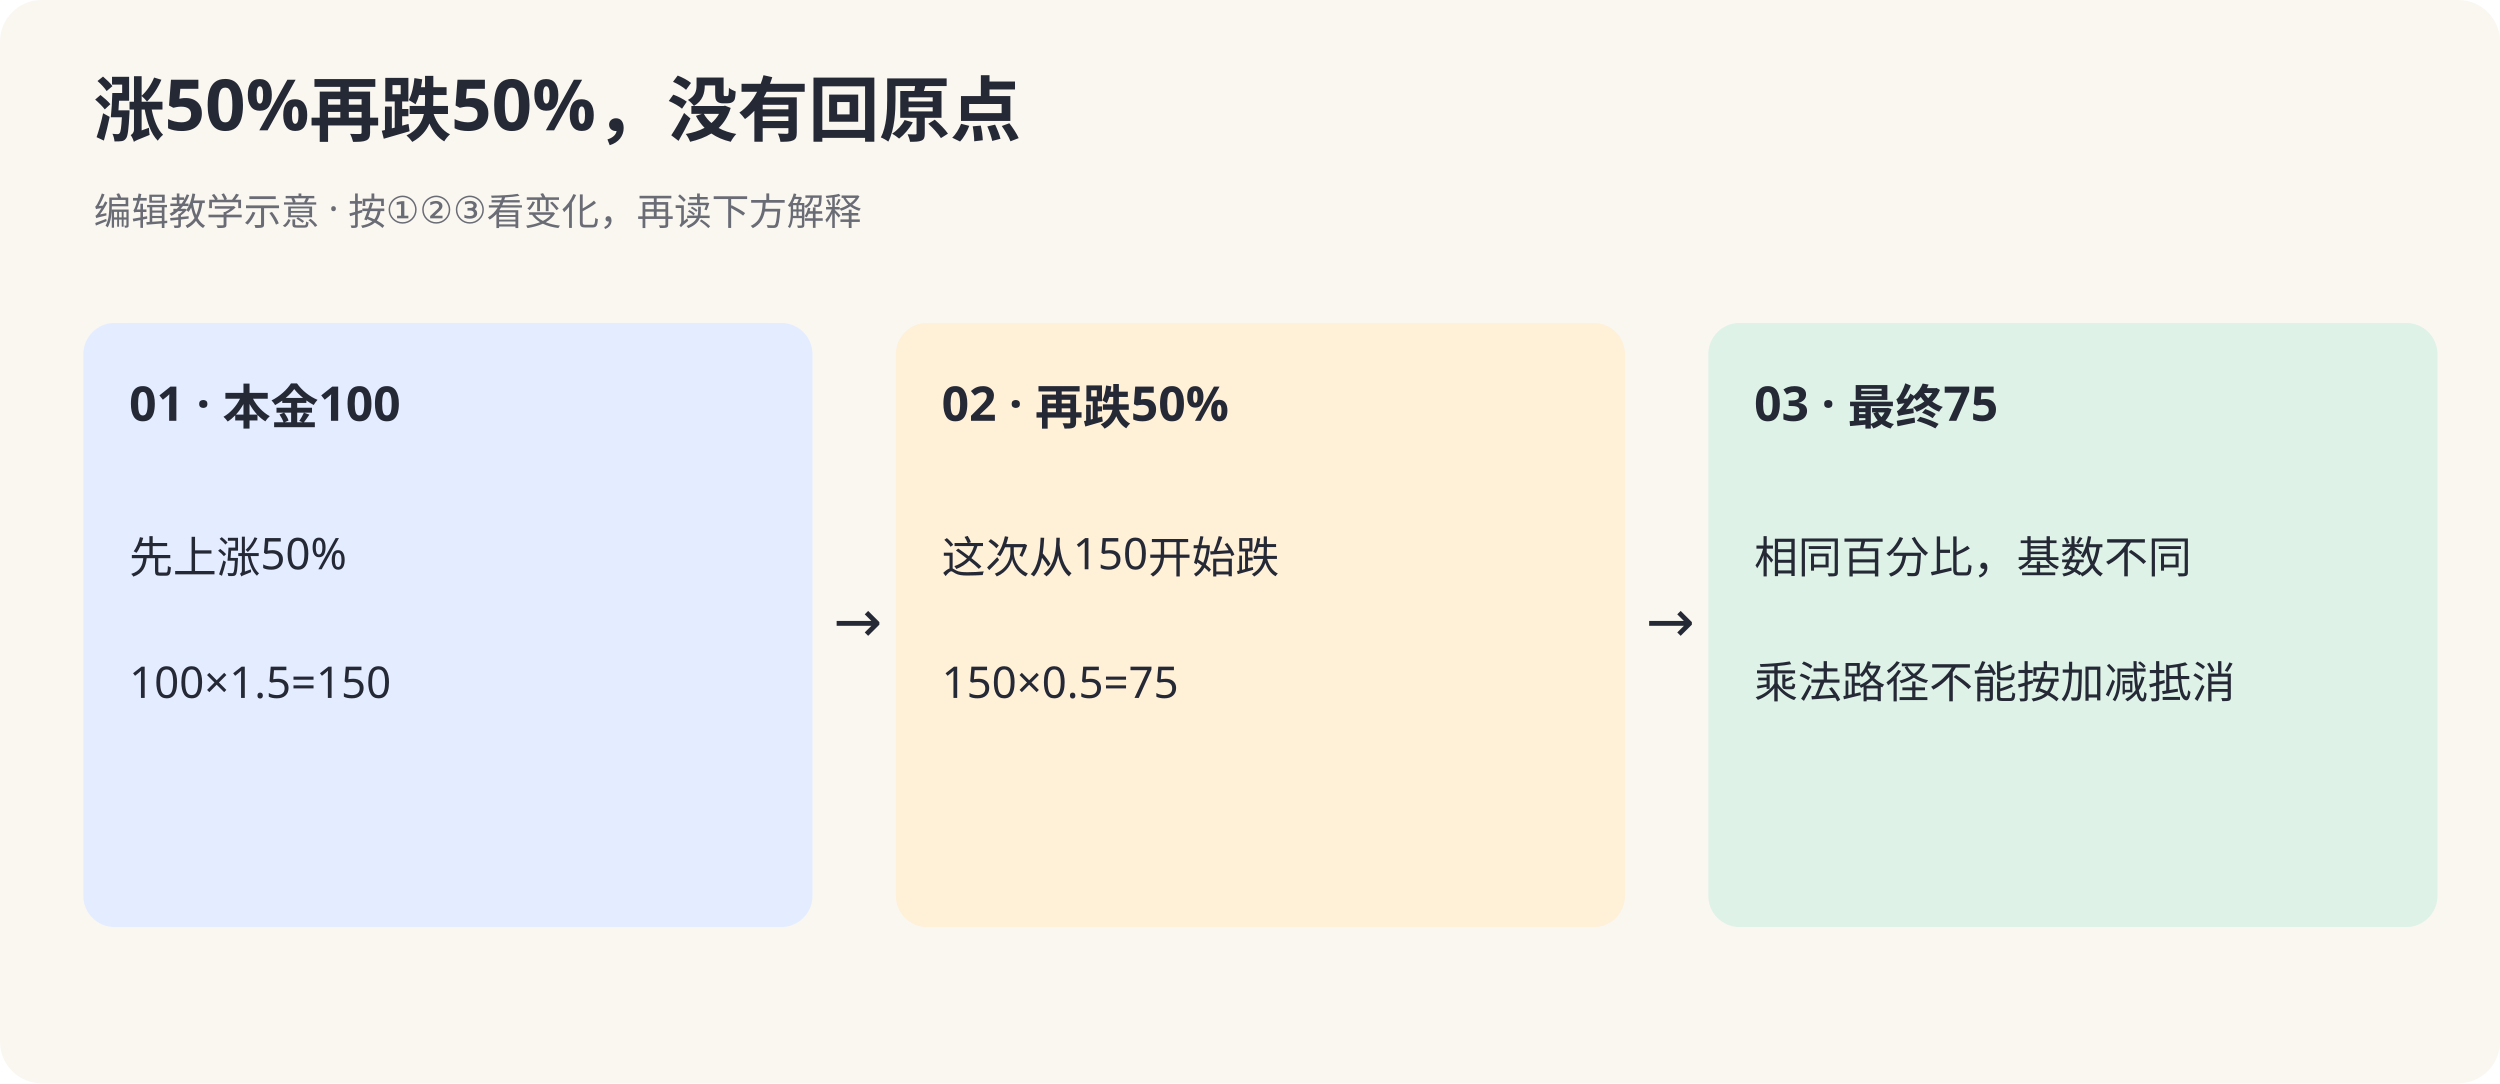
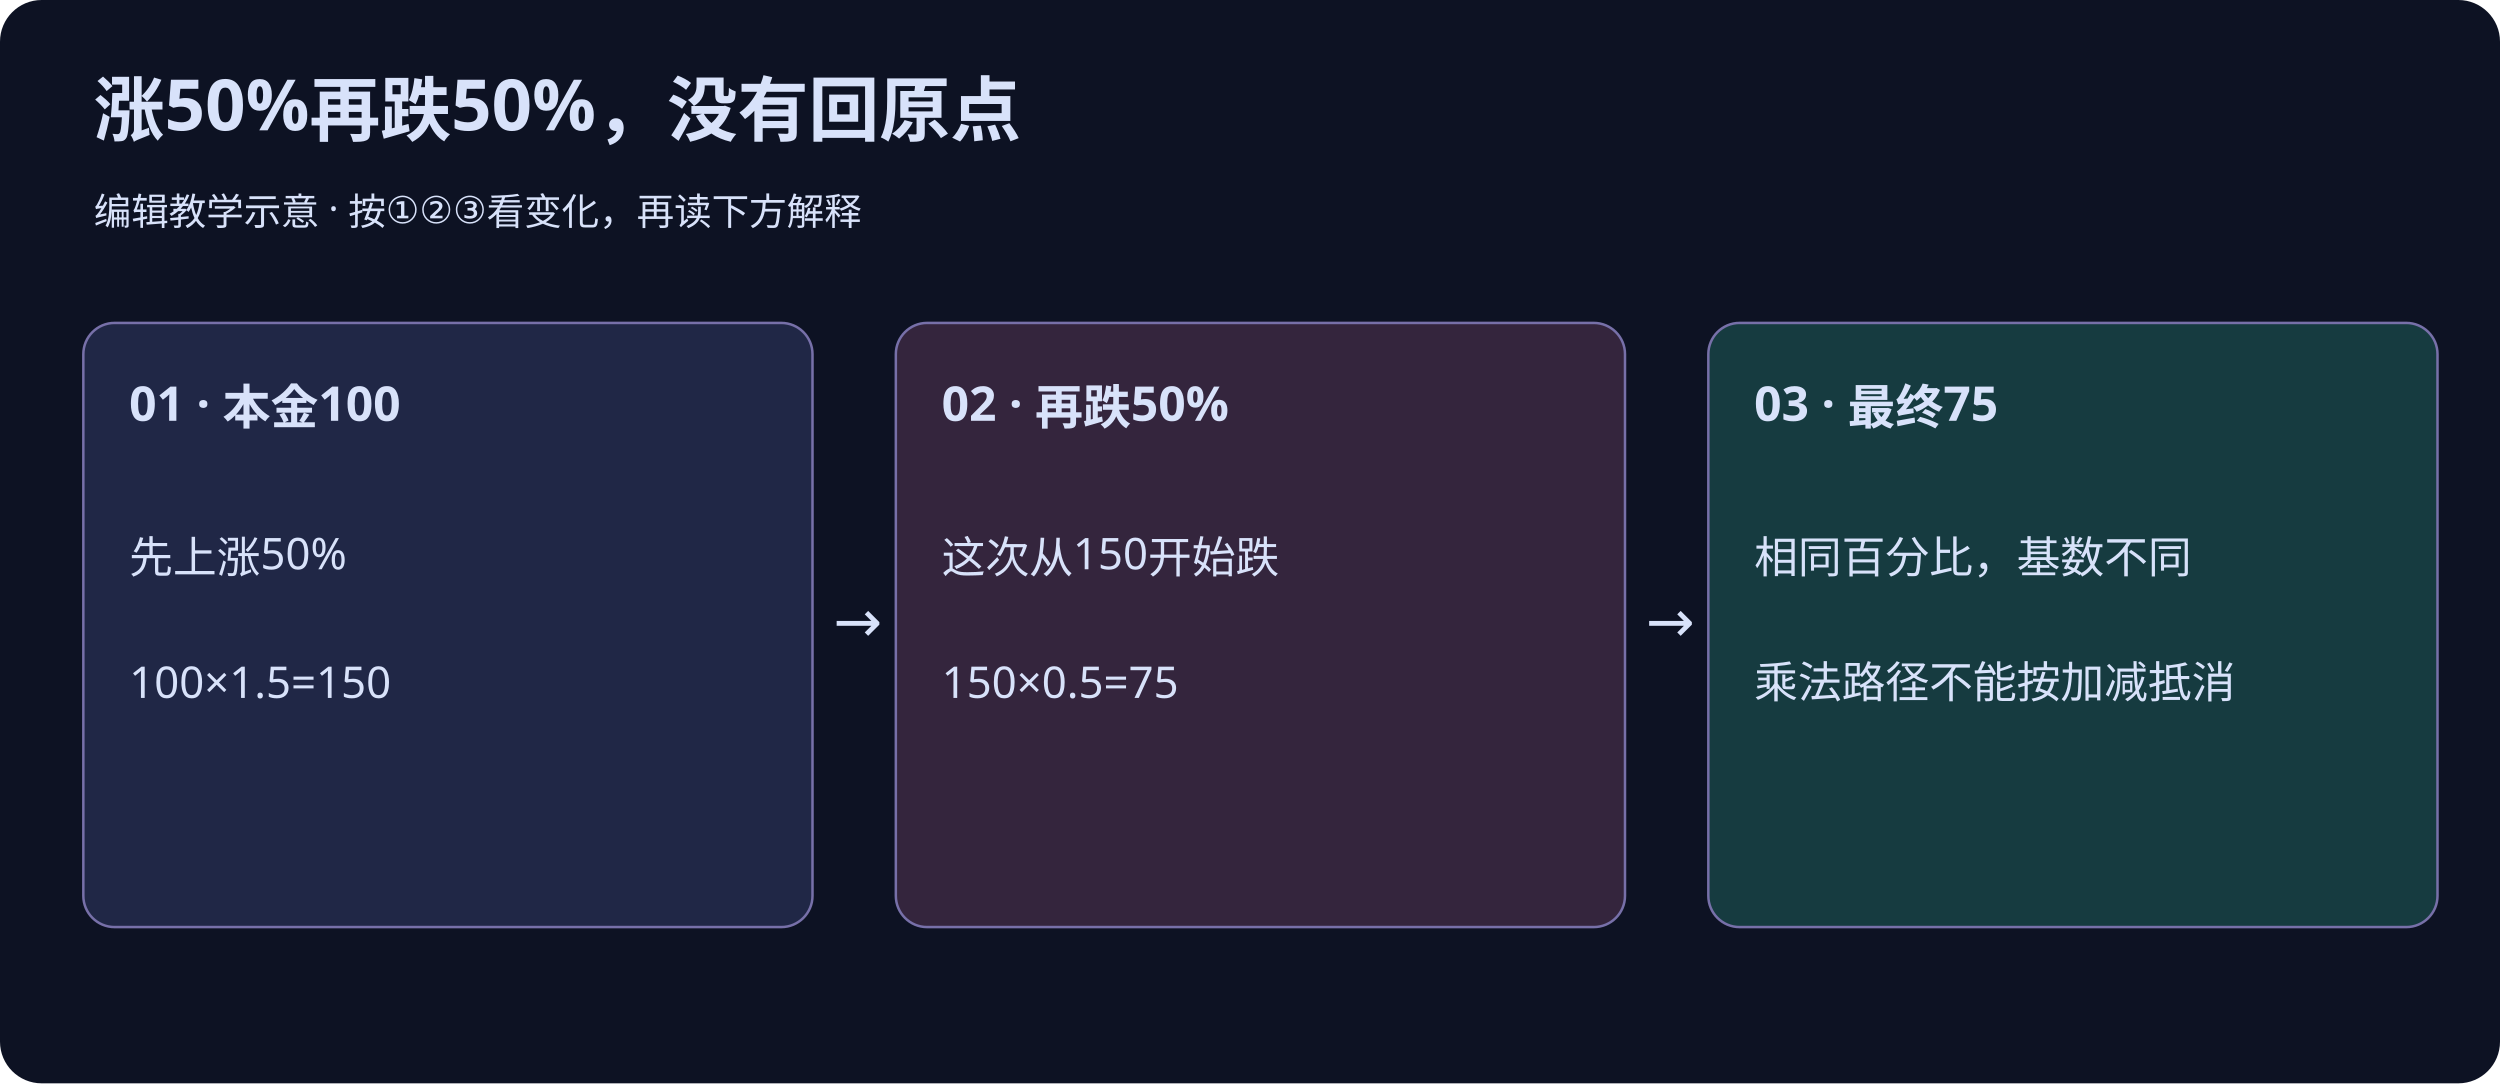
- <svg xmlns="http://www.w3.org/2000/svg" width="1200" height="520" viewBox="0 0 1200 520" role="img">
-   <rect width="1200" height="520" rx="20" fill="#faf7f1" />
+ <svg xmlns="http://www.w3.org/2000/svg" viewBox="0 0 1200 520" role="img" class="atlas-interactive-svg" style="width:100%;height:auto;display:block">
+   <style>.atlas-diagram-node{cursor:pointer;outline:none}.atlas-diagram-node rect{transition:stroke .3s,fill .3s}.atlas-diagram-node:hover rect,.atlas-diagram-node:focus rect{stroke:#c8b7ff;stroke-width:2.5}.atlas-diagram-node.is-selected rect{fill:#3c2d60;stroke:#c4acff;stroke-width:2.5;filter:drop-shadow(0 0 9px #986dff55)}path[marker-end]{stroke-dasharray:10 6;animation:atlas-edge 3s linear infinite}@keyframes atlas-edge{to{stroke-dashoffset:-64}}@media(prefers-reduced-motion:reduce){*{animation:none!important;transition:none!important}}</style>
+   <rect width="1200" height="520" rx="20" fill="#0d1223" />
  <g font-family="PingFang SC,Microsoft YaHei,sans-serif" fill="#252936">
-     <text x="45" y="65" font-size="34" font-weight="700">涨50%再跌50%，没有回原点</text>
-     <text x="45" y="108" font-size="18" fill="#696b75">编辑教学示意 · 按①②③看变化，再读下方解释</text>
-     <rect x="40" y="155" width="350" height="290" rx="15" fill="#e4edff" />
-     <text x="62" y="202" font-size="23" font-weight="700">01 · 本金100</text>
-     <text x="62" y="275" font-size="21">先上涨50%</text>
-     <text x="62" y="335" font-size="21">100×1.5=150</text>
-     <text x="400" y="308" font-size="28">→</text>
-     <rect x="430" y="155" width="350" height="290" rx="15" fill="#fff0d8" />
-     <text x="452" y="202" font-size="23" font-weight="700">02 · 再跌50%</text>
-     <text x="452" y="275" font-size="21">这次从150开始跌</text>
-     <text x="452" y="335" font-size="21">150×0.5=75</text>
-     <text x="790" y="308" font-size="28">→</text>
-     <rect x="820" y="155" width="350" height="290" rx="15" fill="#dff2e8" />
-     <text x="842" y="202" font-size="23" font-weight="700">03 · 最终75</text>
-     <text x="842" y="275" font-size="21">相同百分比，基数不同</text>
-     <text x="842" y="335" font-size="21">乘法路径不能按加减抵消</text>
+     <text x="45" y="65" font-size="34" font-weight="700" fill="#d8e2fa">涨50%再跌50%，没有回原点</text>
+     <text x="45" y="108" font-size="18" fill="#d8e2fa">编辑教学示意 · 按①②③看变化，再读下方解释</text>
+     <g class="atlas-diagram-node" data-node="0" tabindex="0" role="button" aria-label="01 · 本金100；先上涨50%；100×1.5=150">
+       <rect x="40" y="155" width="350" height="290" rx="15" fill="#202746" stroke="#7770a9" stroke-width="1.2" />
+       <text x="62" y="202" font-size="23" font-weight="700" fill="#d8e2fa">01 · 本金100</text>
+       <text x="62" y="275" font-size="21" fill="#d8e2fa">先上涨50%</text>
+       <text x="62" y="335" font-size="21" fill="#d8e2fa">100×1.5=150</text>
+     </g>
+     <text x="400" y="308" font-size="28" fill="#d8e2fa">→</text>
+     <g class="atlas-diagram-node" data-node="1" tabindex="0" role="button" aria-label="02 · 再跌50%；这次从150开始跌；150×0.5=75">
+       <rect x="430" y="155" width="350" height="290" rx="15" fill="#34253d" stroke="#7770a9" stroke-width="1.2" />
+       <text x="452" y="202" font-size="23" font-weight="700" fill="#d8e2fa">02 · 再跌50%</text>
+       <text x="452" y="275" font-size="21" fill="#d8e2fa">这次从150开始跌</text>
+       <text x="452" y="335" font-size="21" fill="#d8e2fa">150×0.5=75</text>
+     </g>
+     <text x="790" y="308" font-size="28" fill="#d8e2fa">→</text>
+     <g class="atlas-diagram-node" data-node="2" tabindex="0" role="button" aria-label="03 · 最终75；相同百分比，基数不同；乘法路径不能按加减抵消">
+       <rect x="820" y="155" width="350" height="290" rx="15" fill="#163b40" stroke="#7770a9" stroke-width="1.2" />
+       <text x="842" y="202" font-size="23" font-weight="700" fill="#d8e2fa">03 · 最终75</text>
+       <text x="842" y="275" font-size="21" fill="#d8e2fa">相同百分比，基数不同</text>
+       <text x="842" y="335" font-size="21" fill="#d8e2fa">乘法路径不能按加减抵消</text>
+     </g>
  </g>
</svg>
